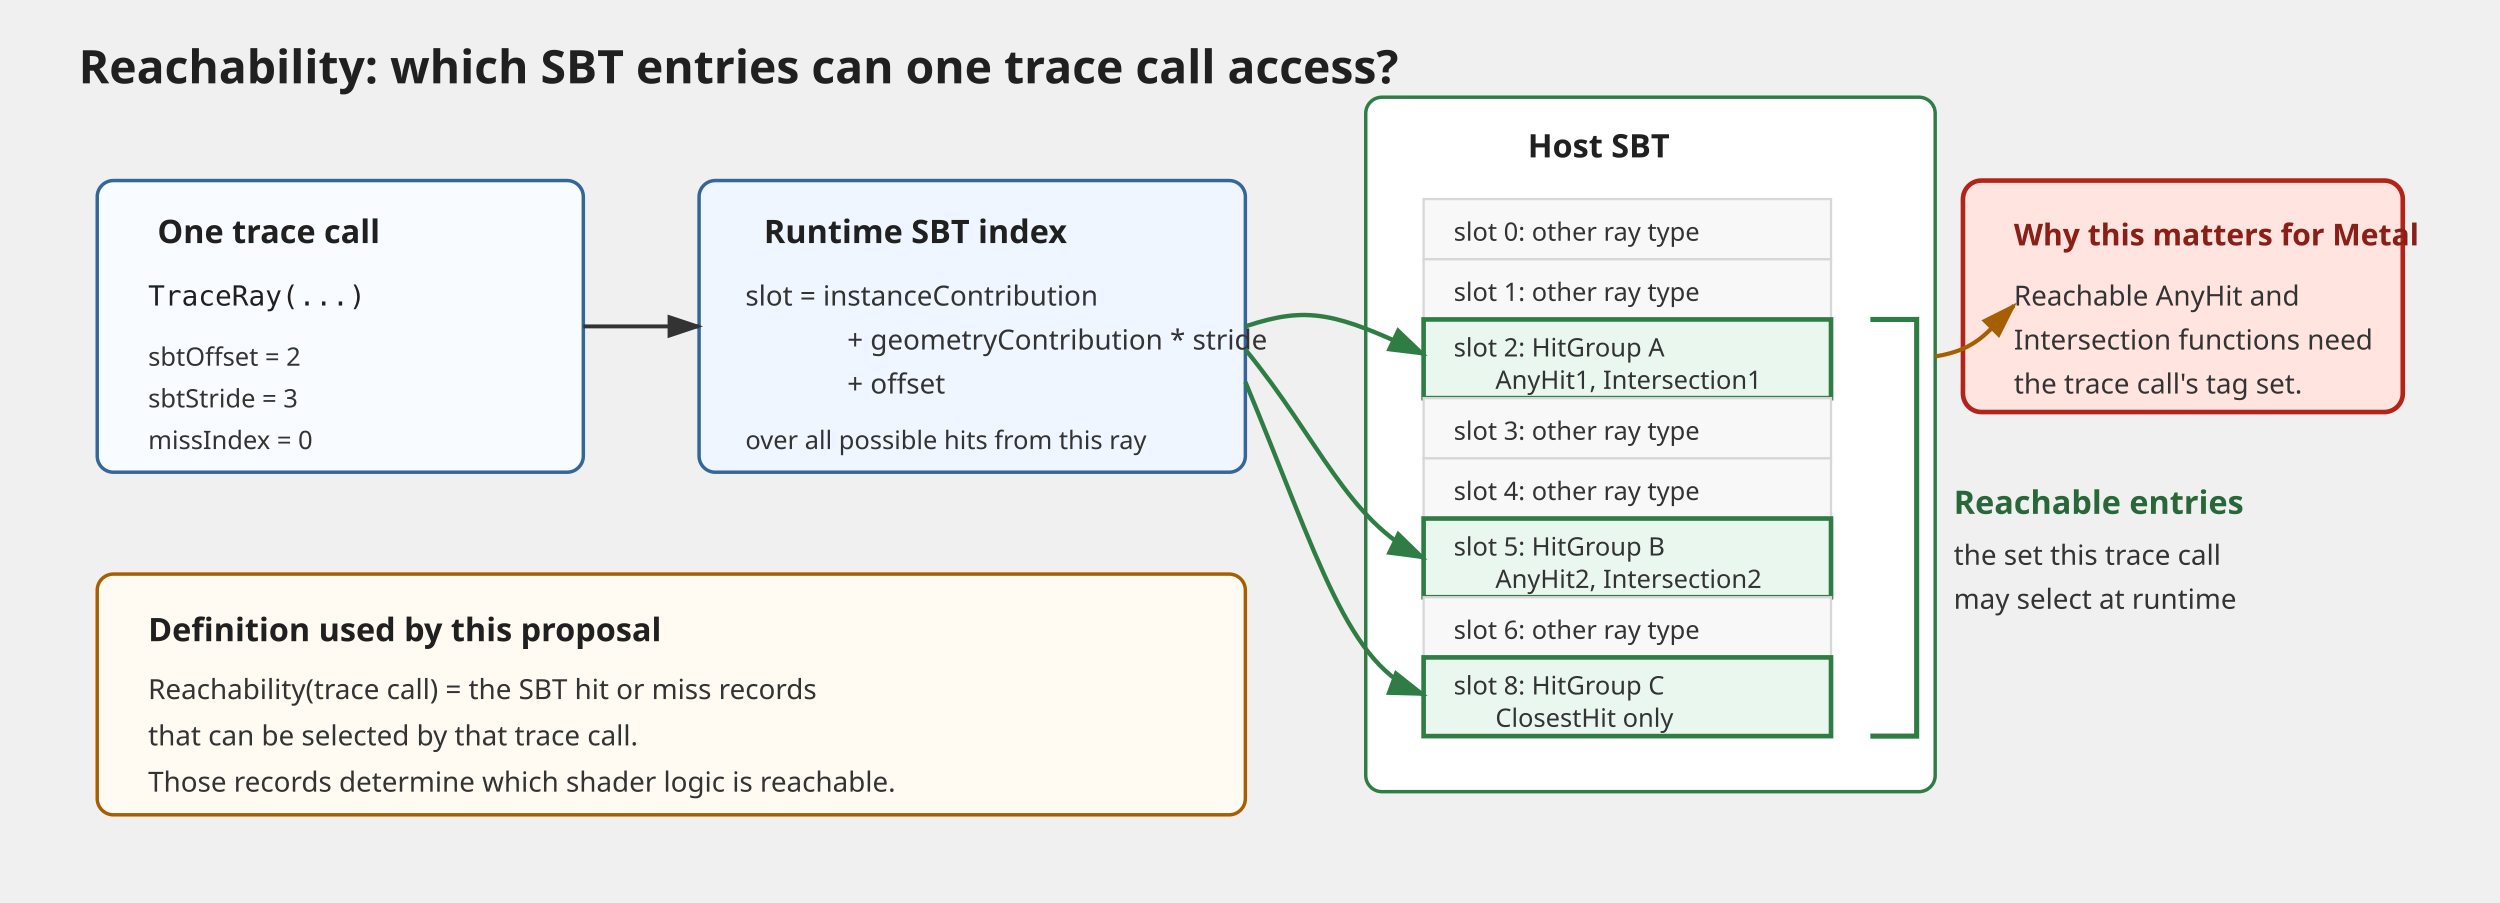
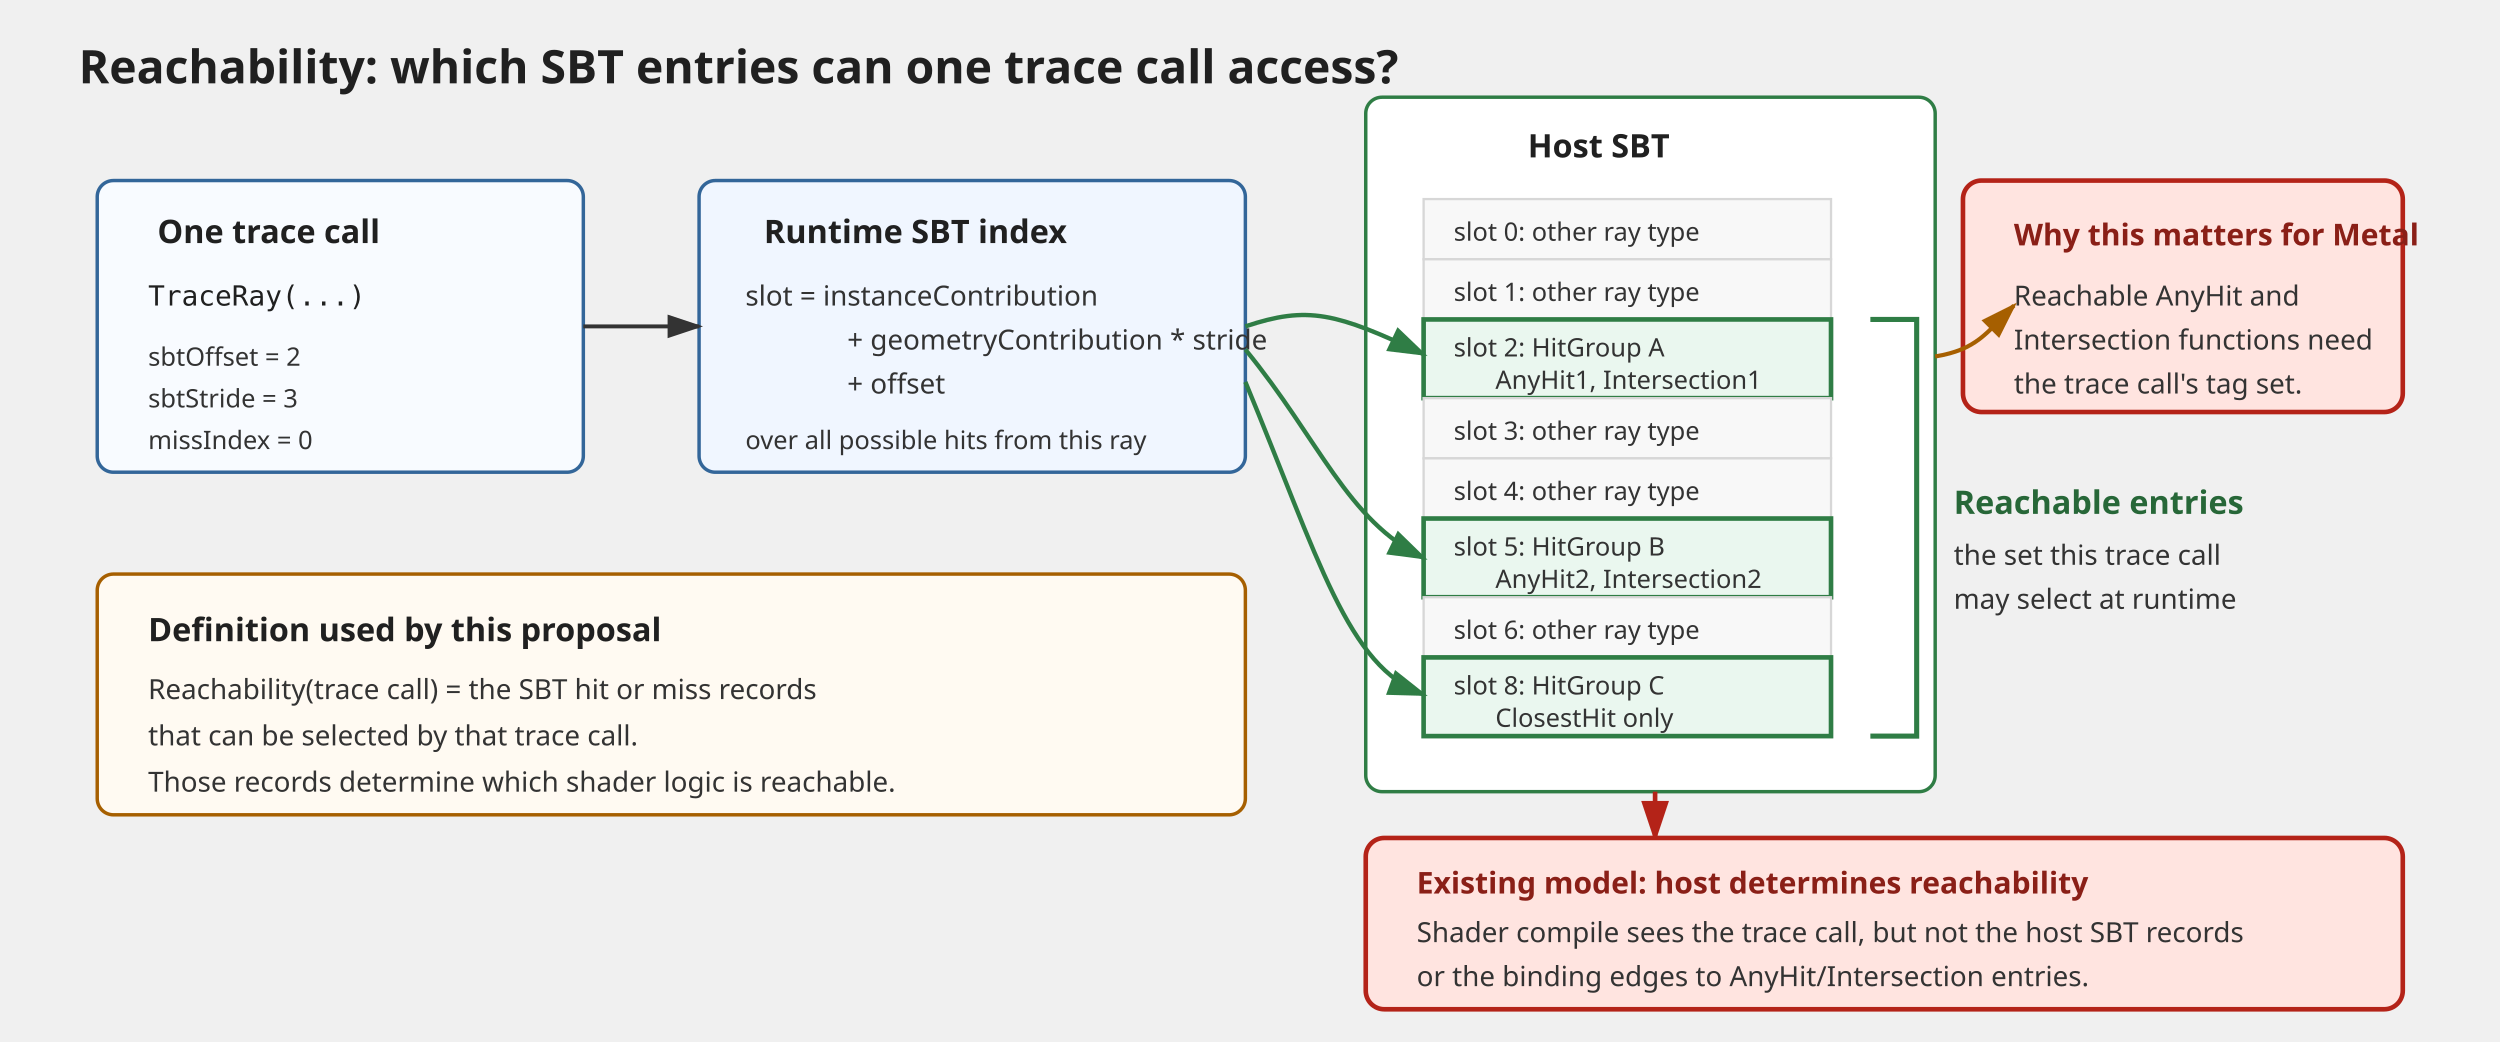
- <svg xmlns="http://www.w3.org/2000/svg" width="1080" height="390" viewBox="0 0 1080 390" role="img" aria-label="Reachability definition: the SBT entries a trace call can select">
+ <svg xmlns="http://www.w3.org/2000/svg" width="1080" height="450" viewBox="0 0 1080 450" role="img" aria-label="Reachability definition: the SBT entries a trace call can select">
  <style>
    .title { font: 700 20px sans-serif; fill: #202020; }
    .label { font: 700 14px sans-serif; fill: #202020; }
    .small { font: 12px sans-serif; fill: #333333; }
    .tiny { font: 11px sans-serif; fill: #333333; }
    .code { font: 12px monospace; fill: #202020; }
    .trace { fill: #f8fbff; stroke: #336699; stroke-width: 1.5; rx: 7; }
    .calc { fill: #f0f6ff; stroke: #336699; stroke-width: 1.5; rx: 7; }
    .table { fill: #ffffff; stroke: #2f7d45; stroke-width: 1.5; rx: 7; }
    .row { fill: #f8f8f8; stroke: #d7d7d7; stroke-width: 1; }
    .reachable { fill: #eaf7ef; stroke: #2f7d45; stroke-width: 2; }
    .callout { fill: #fffaf2; stroke: #a65f00; stroke-width: 1.5; rx: 7; }
    .warn { fill: #ffe4e0; stroke: #b42318; stroke-width: 2; rx: 8; }
    .arrow { stroke: #333333; stroke-width: 1.7; marker-end: url(#arrow); fill: none; }
    .greenArrow { stroke: #2f7d45; stroke-width: 1.9; marker-end: url(#arrowGreen); fill: none; }
    .orangeArrow { stroke: #a65f00; stroke-width: 1.8; marker-end: url(#arrowOrange); fill: none; }
+     .redArrow { stroke: #b42318; stroke-width: 2; marker-end: url(#arrowRed); fill: none; }
    .bracket { stroke: #2f7d45; stroke-width: 2.2; fill: none; }
    .greenText { font: 700 14px sans-serif; fill: #276738; }
    .redText { font: 700 13px sans-serif; fill: #8a1f17; }
  </style>
  <defs>
    <marker id="arrow" markerWidth="10" markerHeight="10" refX="8" refY="3" orient="auto" markerUnits="strokeWidth">
      <path d="M0,0 L0,6 L9,3 z" fill="#333333" />
    </marker>
    <marker id="arrowGreen" markerWidth="10" markerHeight="10" refX="8" refY="3" orient="auto" markerUnits="strokeWidth">
      <path d="M0,0 L0,6 L9,3 z" fill="#2f7d45" />
    </marker>
    <marker id="arrowOrange" markerWidth="10" markerHeight="10" refX="8" refY="3" orient="auto" markerUnits="strokeWidth">
      <path d="M0,0 L0,6 L9,3 z" fill="#a65f00" />
+     </marker>
+     <marker id="arrowRed" markerWidth="10" markerHeight="10" refX="8" refY="3" orient="auto" markerUnits="strokeWidth">
+       <path d="M0,0 L0,6 L9,3 z" fill="#b42318" />
    </marker>
  </defs>
  <text x="34" y="36" class="title">Reachability: which SBT entries can one trace call access?</text>
  <rect x="42" y="78" width="210" height="126" class="trace" />
  <text x="68" y="105" class="label">One trace call</text>
  <text x="64" y="132" class="code">TraceRay(...)</text>
  <text x="64" y="158" class="tiny">sbtOffset = 2</text>
  <text x="64" y="176" class="tiny">sbtStride = 3</text>
  <text x="64" y="194" class="tiny">missIndex = 0</text>
  <rect x="302" y="78" width="236" height="126" class="calc" />
  <text x="330" y="105" class="label">Runtime SBT index</text>
  <text x="322" y="132" class="small">slot = instanceContribution</text>
  <text x="366" y="151" class="small">+ geometryContribution * stride</text>
  <text x="366" y="170" class="small">+ offset</text>
  <text x="322" y="194" class="tiny">over all possible hits from this ray</text>
  <path d="M252 141 L302 141" class="arrow" />
  <rect x="590" y="42" width="246" height="300" class="table" />
  <text x="660" y="68" class="label">Host SBT</text>
  <rect x="615" y="86" width="176" height="26" class="row" />
  <text x="628" y="104" class="tiny">slot 0: other ray type</text>
  <rect x="615" y="112" width="176" height="26" class="row" />
  <text x="628" y="130" class="tiny">slot 1: other ray type</text>
  <rect x="615" y="138" width="176" height="34" class="reachable" />
  <text x="628" y="154" class="tiny">slot 2: HitGroup A</text>
  <text x="646" y="168" class="tiny">AnyHit1, Intersection1</text>
  <rect x="615" y="172" width="176" height="26" class="row" />
  <text x="628" y="190" class="tiny">slot 3: other ray type</text>
  <rect x="615" y="198" width="176" height="26" class="row" />
  <text x="628" y="216" class="tiny">slot 4: other ray type</text>
  <rect x="615" y="224" width="176" height="34" class="reachable" />
  <text x="628" y="240" class="tiny">slot 5: HitGroup B</text>
  <text x="646" y="254" class="tiny">AnyHit2, Intersection2</text>
  <rect x="615" y="258" width="176" height="26" class="row" />
  <text x="628" y="276" class="tiny">slot 6: other ray type</text>
  <rect x="615" y="284" width="176" height="34" class="reachable" />
  <text x="628" y="300" class="tiny">slot 8: HitGroup C</text>
  <text x="646" y="314" class="tiny">ClosestHit only</text>
  <path d="M538 141 C565 132 577 135 615 153" class="greenArrow" />
  <path d="M538 151 C570 190 582 225 615 241" class="greenArrow" />
  <path d="M538 165 C570 242 582 288 615 300" class="greenArrow" />
  <path d="M808 138 L828 138 L828 318 L808 318" class="bracket" />
  <text x="844" y="222" class="greenText">Reachable entries</text>
  <text x="844" y="244" class="small">the set this trace call</text>
  <text x="844" y="263" class="small">may select at runtime</text>
  <rect x="42" y="248" width="496" height="104" class="callout" />
  <text x="64" y="277" class="label">Definition used by this proposal</text>
  <text x="64" y="302" class="small">Reachability(trace call) = the SBT hit or miss records</text>
  <text x="64" y="322" class="small">that can be selected by that trace call.</text>
  <text x="64" y="342" class="small">Those records determine which shader logic is reachable.</text>
  <rect x="848" y="78" width="190" height="100" class="warn" />
  <text x="870" y="106" class="redText">Why this matters for Metal</text>
  <text x="870" y="132" class="small">Reachable AnyHit and</text>
  <text x="870" y="151" class="small">Intersection functions need</text>
  <text x="870" y="170" class="small">the trace call's tag set.</text>
  <path d="M836 154 C854 151 858 144 870 132" class="orangeArrow" />
+   <path d="M715 342 L715 362" class="redArrow" />
+   <rect x="590" y="362" width="448" height="74" class="warn" />
+   <text x="612" y="386" class="redText">Existing model: host determines reachability</text>
+   <text x="612" y="407" class="small">Shader compile sees the trace call, but not the host SBT records</text>
+   <text x="612" y="426" class="small">or the binding edges to AnyHit/Intersection entries.</text>
</svg>
